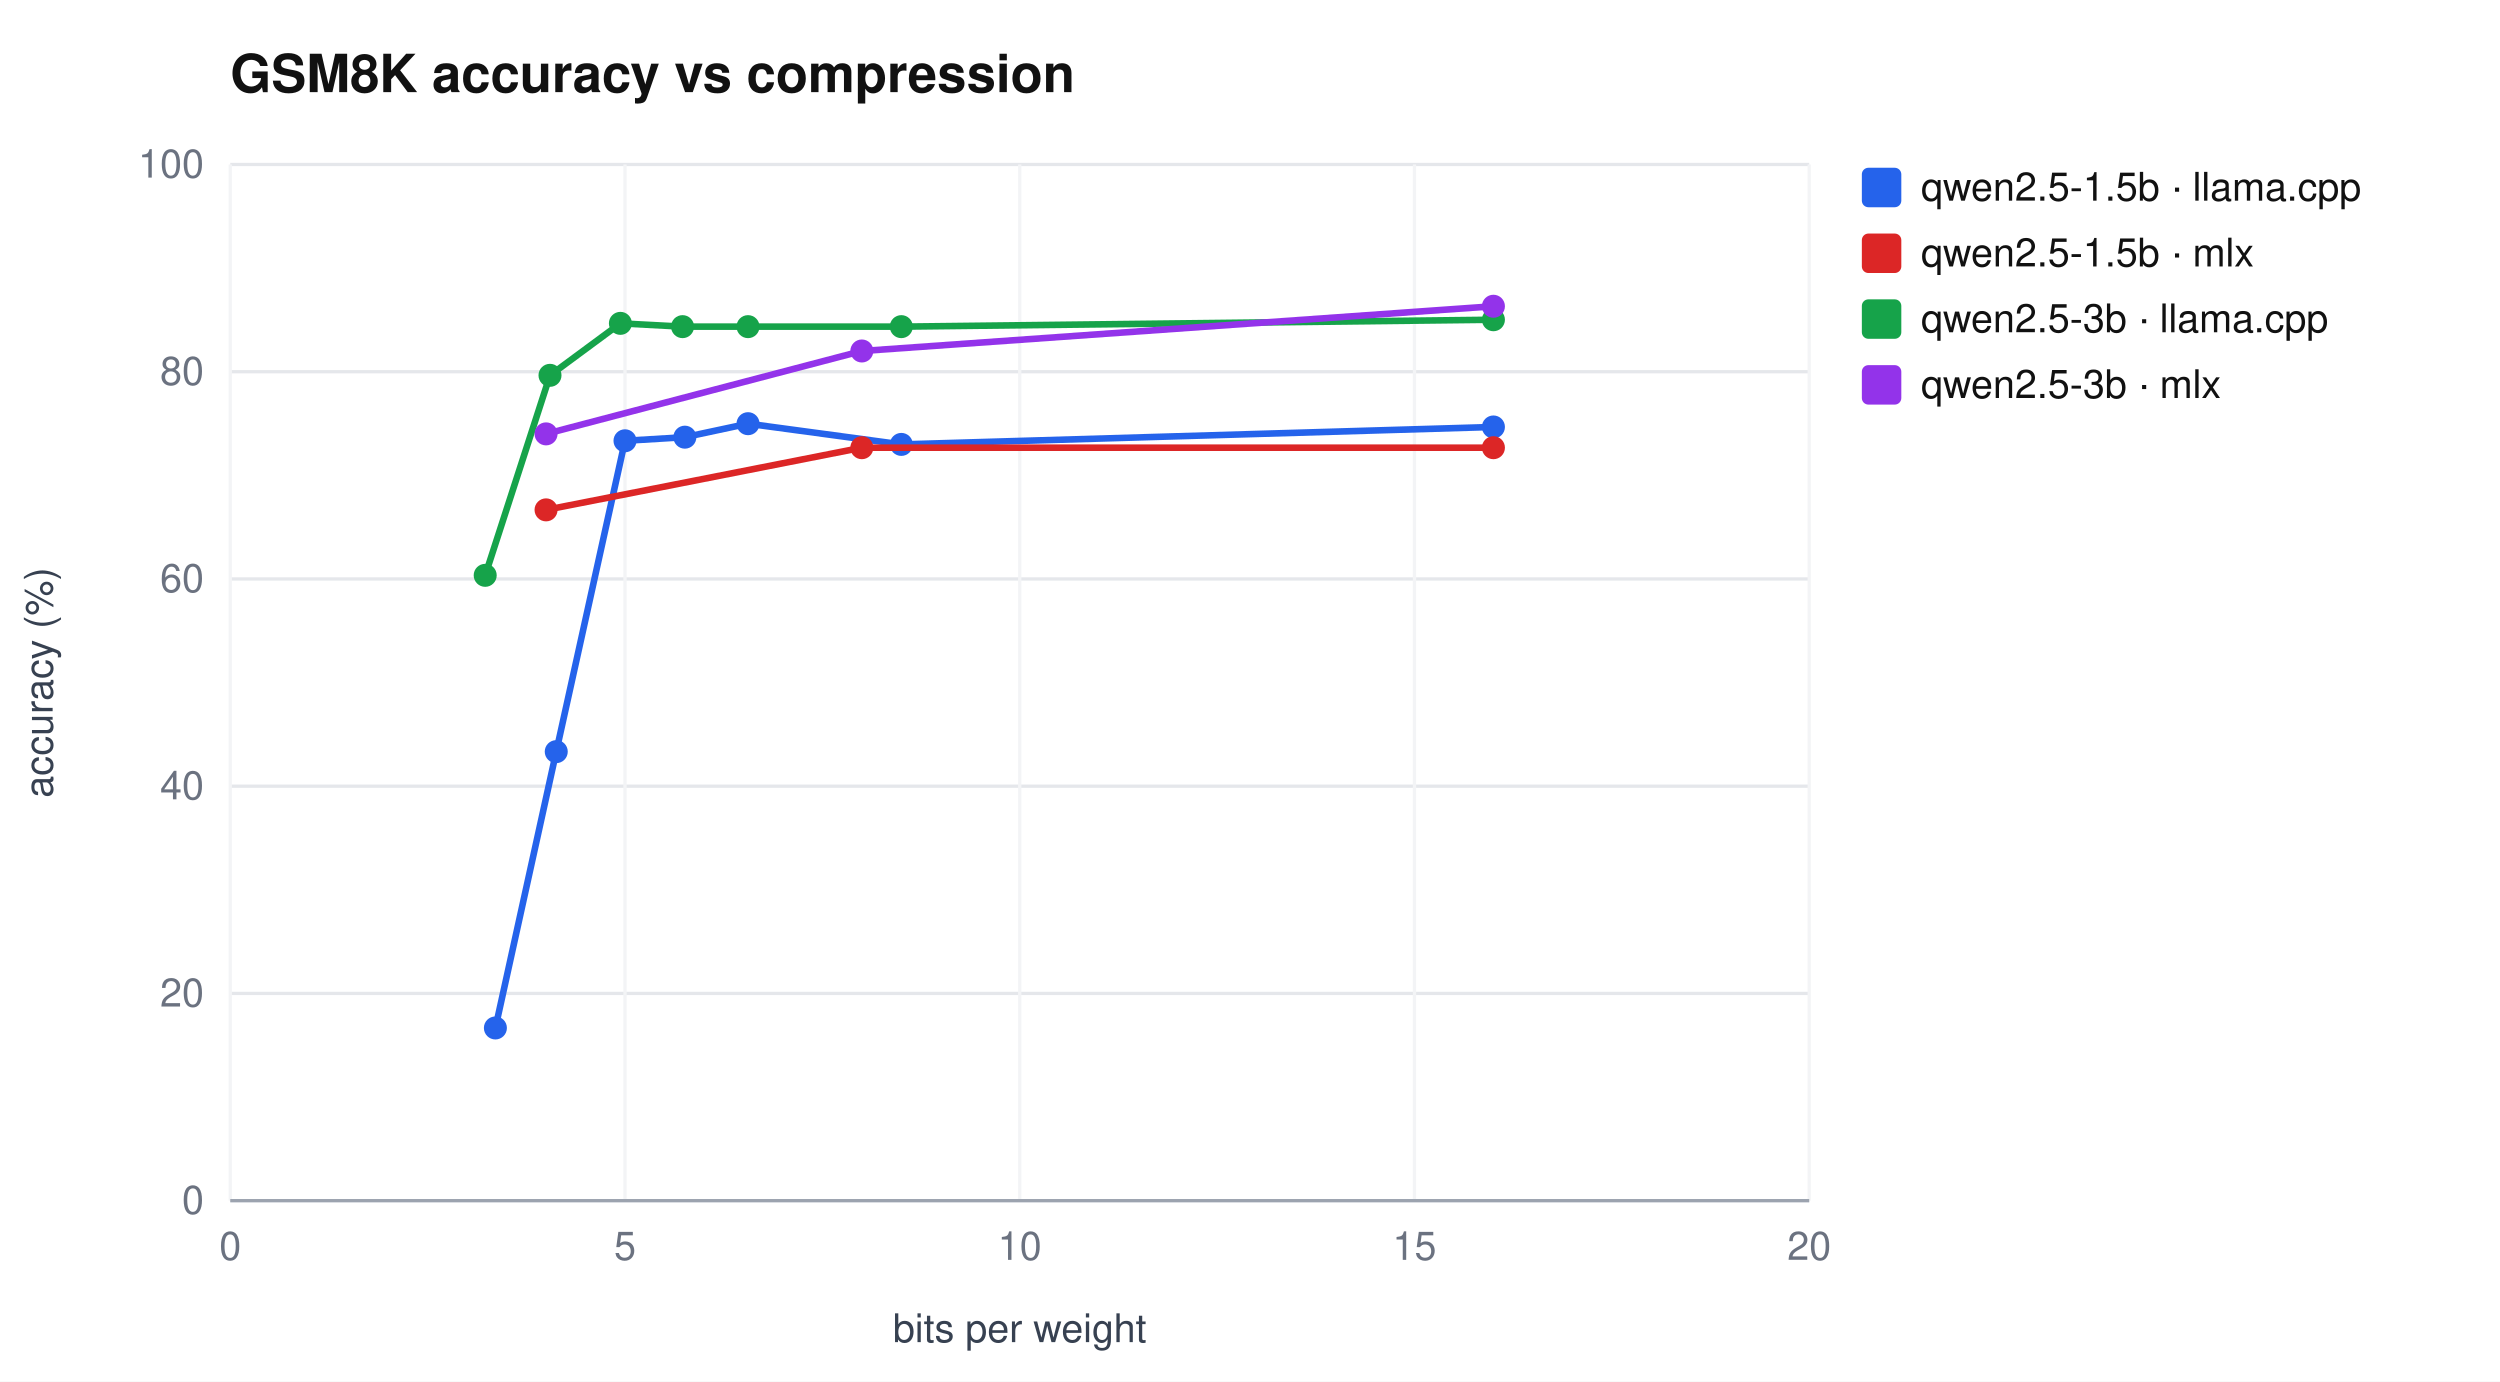
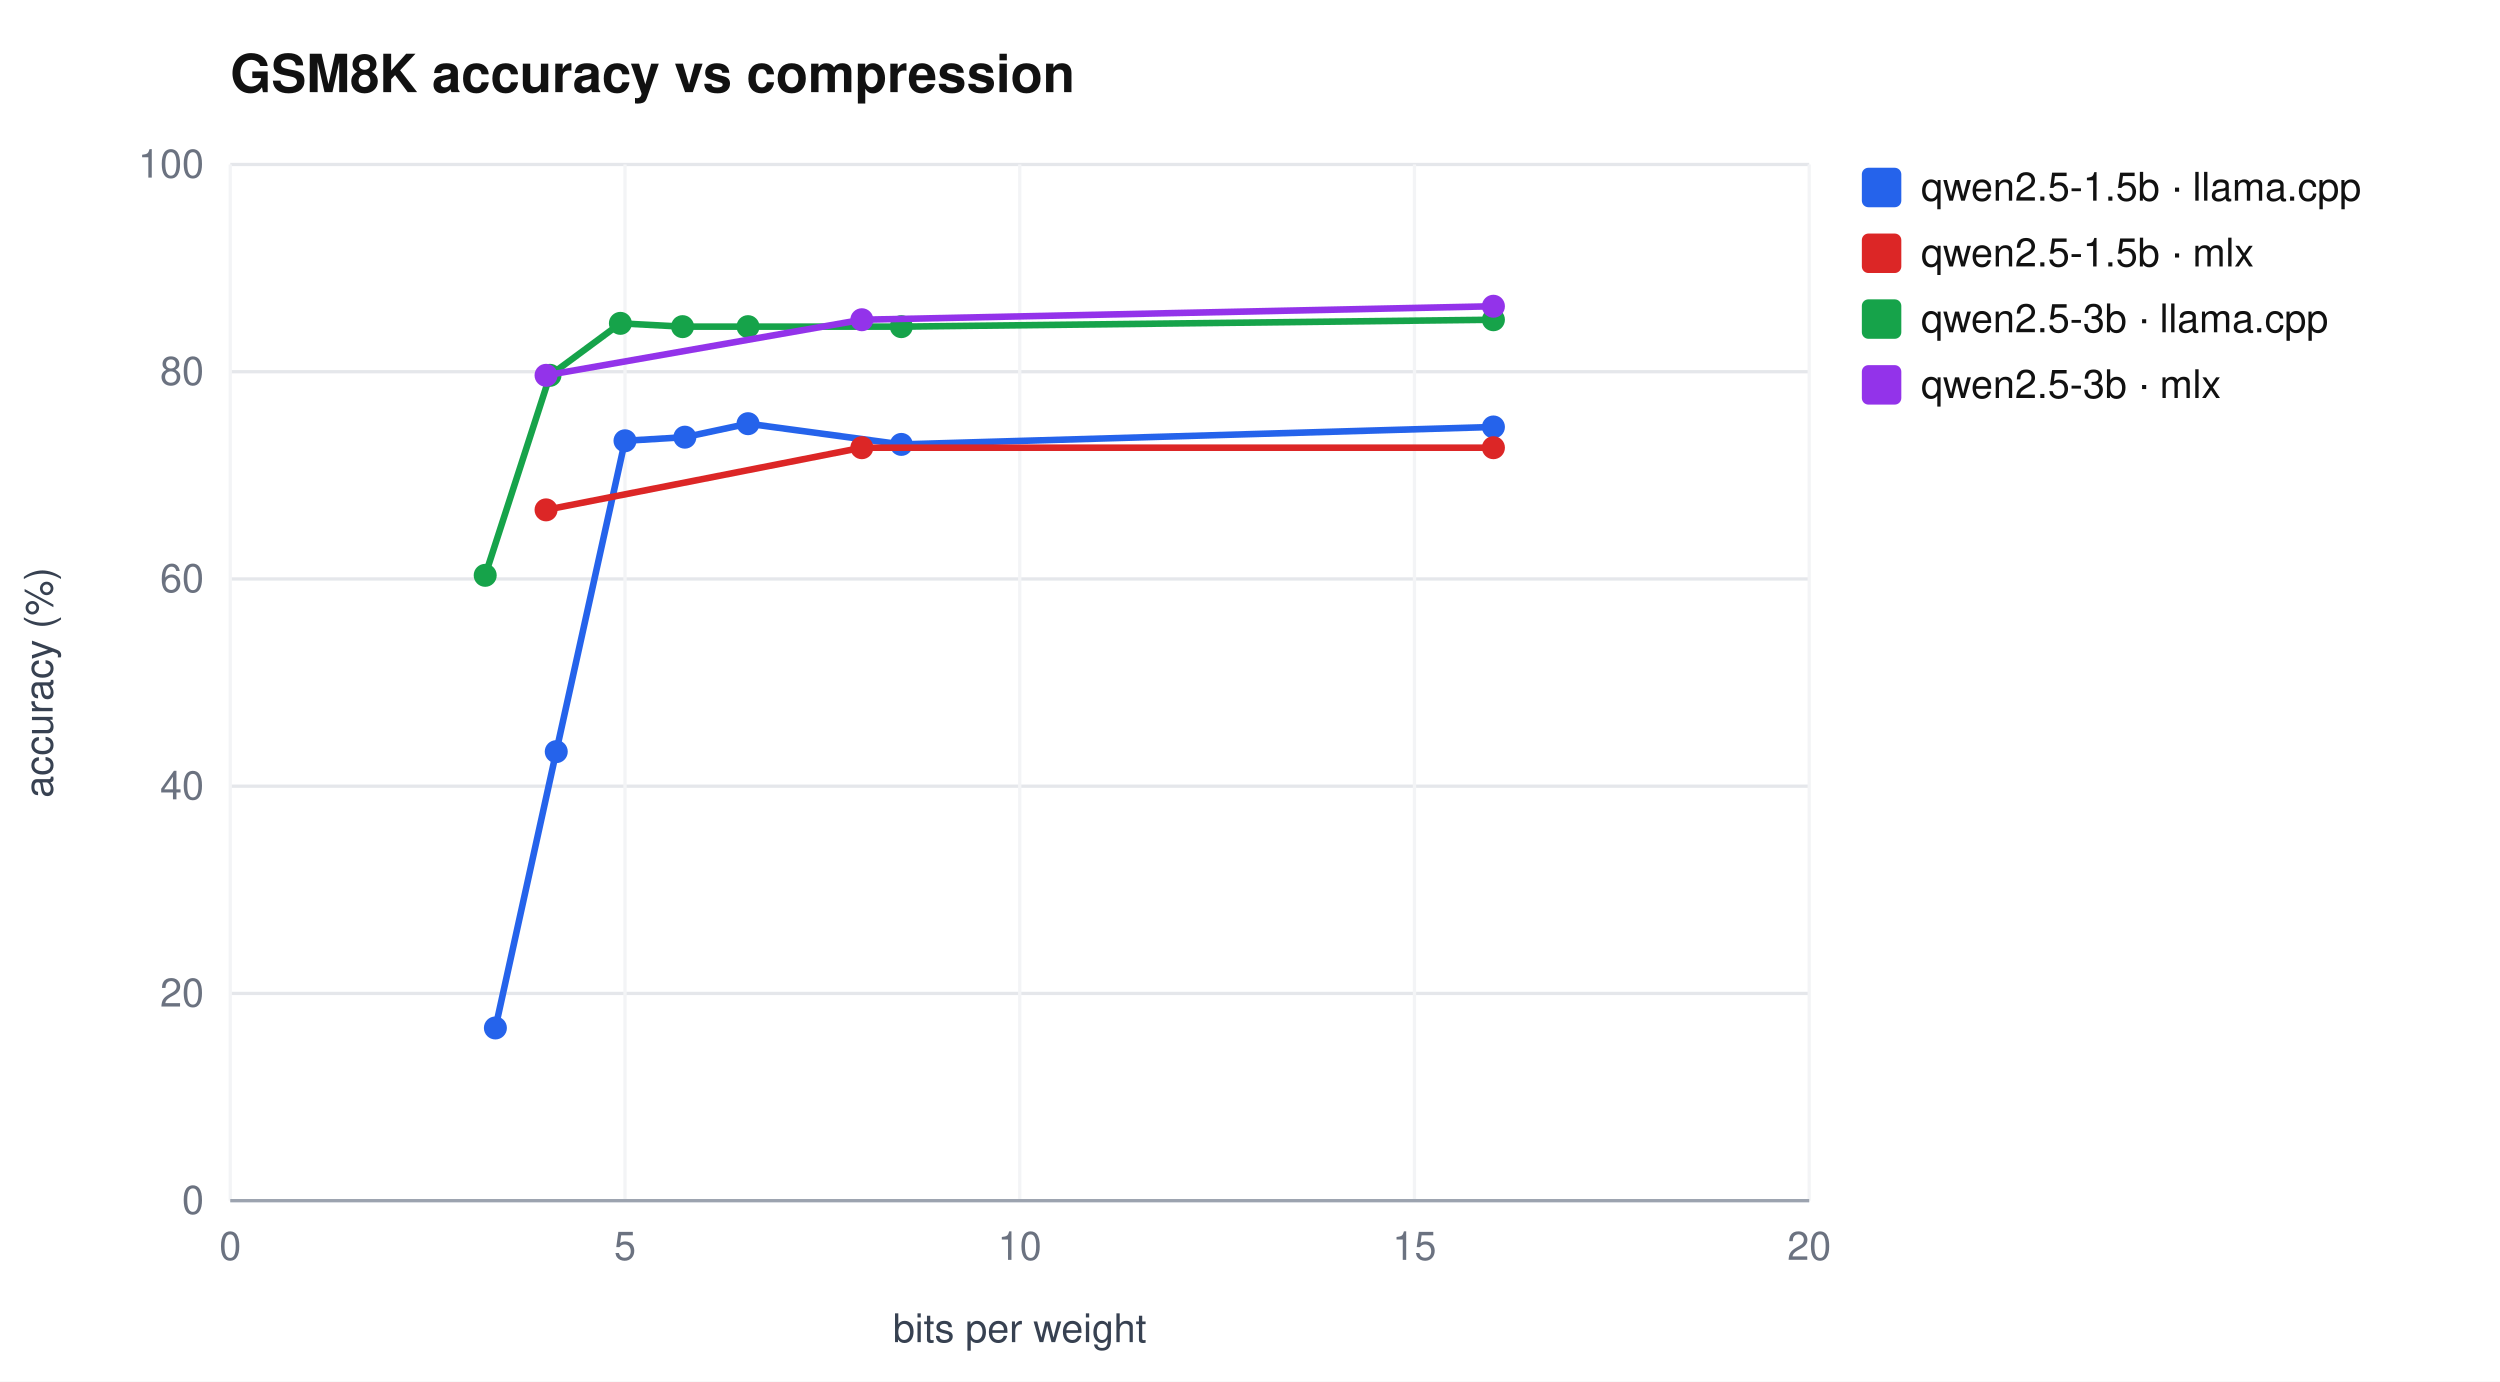
<svg xmlns="http://www.w3.org/2000/svg" viewBox="0 0 760 420" width="760" height="420" font-family="-apple-system, Helvetica, Arial, sans-serif" font-size="12">
  <rect width="760" height="420" fill="white" />
  <text x="70" y="28" font-size="16" font-weight="600" fill="#111">GSM8K accuracy vs compression</text>
  <line x1="70" x2="550" y1="365.0" y2="365.0" stroke="#e5e7eb" />
  <text x="62" y="369.0" text-anchor="end" fill="#6b7280">0</text>
  <line x1="70" x2="550" y1="302.0" y2="302.0" stroke="#e5e7eb" />
  <text x="62" y="306.0" text-anchor="end" fill="#6b7280">20</text>
  <line x1="70" x2="550" y1="239.0" y2="239.0" stroke="#e5e7eb" />
  <text x="62" y="243.0" text-anchor="end" fill="#6b7280">40</text>
  <line x1="70" x2="550" y1="176.0" y2="176.0" stroke="#e5e7eb" />
  <text x="62" y="180.0" text-anchor="end" fill="#6b7280">60</text>
  <line x1="70" x2="550" y1="113.0" y2="113.0" stroke="#e5e7eb" />
  <text x="62" y="117.0" text-anchor="end" fill="#6b7280">80</text>
  <line x1="70" x2="550" y1="50.0" y2="50.0" stroke="#e5e7eb" />
  <text x="62" y="54.0" text-anchor="end" fill="#6b7280">100</text>
  <line x1="70.0" x2="70.0" y1="50" y2="365" stroke="#f3f4f6" />
  <text x="70.0" y="383" text-anchor="middle" fill="#6b7280">0</text>
  <line x1="190.0" x2="190.0" y1="50" y2="365" stroke="#f3f4f6" />
  <text x="190.0" y="383" text-anchor="middle" fill="#6b7280">5</text>
  <line x1="310.0" x2="310.0" y1="50" y2="365" stroke="#f3f4f6" />
  <text x="310.0" y="383" text-anchor="middle" fill="#6b7280">10</text>
  <line x1="430.0" x2="430.0" y1="50" y2="365" stroke="#f3f4f6" />
  <text x="430.0" y="383" text-anchor="middle" fill="#6b7280">15</text>
  <line x1="550.0" x2="550.0" y1="50" y2="365" stroke="#f3f4f6" />
  <text x="550.0" y="383" text-anchor="middle" fill="#6b7280">20</text>
  <line x1="70" x2="550" y1="365" y2="365" stroke="#9ca3af" />
  <text x="310.0" y="408" text-anchor="middle" fill="#374151">bits per weight</text>
  <text x="16" y="207.5" text-anchor="middle" fill="#374151" transform="rotate(-90 16 207.5)">accuracy (%)</text>
  <path d="M150.6,312.5 L169.1,228.5 L190.0,134.0 L208.2,132.9 L227.4,128.8 L274.0,135.1 L454.0,129.8" fill="none" stroke="#2563eb" stroke-width="2" stroke-linejoin="round" stroke-linecap="round" />
  <circle cx="150.6" cy="312.5" r="3.5" fill="#2563eb" />
  <circle cx="169.1" cy="228.5" r="3.5" fill="#2563eb" />
  <circle cx="190.0" cy="134.0" r="3.5" fill="#2563eb" />
  <circle cx="208.2" cy="132.9" r="3.5" fill="#2563eb" />
  <circle cx="227.4" cy="128.8" r="3.5" fill="#2563eb" />
  <circle cx="274.0" cy="135.1" r="3.5" fill="#2563eb" />
  <circle cx="454.0" cy="129.8" r="3.5" fill="#2563eb" />
  <rect x="566" y="51" width="12" height="12" rx="2" fill="#2563eb" />
  <text x="584" y="61" fill="#111">qwen2.5-1.5b · llama.cpp</text>
  <path d="M166.0,155.0 L262.0,136.1 L454.0,136.1" fill="none" stroke="#dc2626" stroke-width="2" stroke-linejoin="round" stroke-linecap="round" />
  <circle cx="166.0" cy="155.0" r="3.5" fill="#dc2626" />
  <circle cx="262.0" cy="136.1" r="3.5" fill="#dc2626" />
  <circle cx="454.0" cy="136.1" r="3.5" fill="#dc2626" />
  <rect x="566" y="71" width="12" height="12" rx="2" fill="#dc2626" />
  <text x="584" y="81" fill="#111">qwen2.5-1.5b · mlx</text>
  <path d="M147.5,174.9 L167.2,114.1 L188.6,98.3 L207.5,99.3 L227.4,99.3 L274.0,99.3 L454.0,97.2" fill="none" stroke="#16a34a" stroke-width="2" stroke-linejoin="round" stroke-linecap="round" />
  <circle cx="147.5" cy="174.9" r="3.5" fill="#16a34a" />
  <circle cx="167.2" cy="114.1" r="3.5" fill="#16a34a" />
  <circle cx="188.6" cy="98.3" r="3.5" fill="#16a34a" />
  <circle cx="207.5" cy="99.3" r="3.5" fill="#16a34a" />
  <circle cx="227.4" cy="99.3" r="3.5" fill="#16a34a" />
  <circle cx="274.0" cy="99.3" r="3.5" fill="#16a34a" />
  <circle cx="454.0" cy="97.2" r="3.5" fill="#16a34a" />
  <rect x="566" y="91" width="12" height="12" rx="2" fill="#16a34a" />
  <text x="584" y="101" fill="#111">qwen2.5-3b · llama.cpp</text>
-   <path d="M166.0,131.9 L262.0,106.7 L454.0,93.1" fill="none" stroke="#9333ea" stroke-width="2" stroke-linejoin="round" stroke-linecap="round" />
-   <circle cx="166.0" cy="131.9" r="3.5" fill="#9333ea" />
-   <circle cx="262.0" cy="106.7" r="3.5" fill="#9333ea" />
+   <path d="M166.0,114.1 L262.0,97.2 L454.0,93.1" fill="none" stroke="#9333ea" stroke-width="2" stroke-linejoin="round" stroke-linecap="round" />
+   <circle cx="166.0" cy="114.1" r="3.5" fill="#9333ea" />
+   <circle cx="262.0" cy="97.2" r="3.5" fill="#9333ea" />
  <circle cx="454.0" cy="93.1" r="3.5" fill="#9333ea" />
  <rect x="566" y="111" width="12" height="12" rx="2" fill="#9333ea" />
  <text x="584" y="121" fill="#111">qwen2.5-3b · mlx</text>
</svg>
